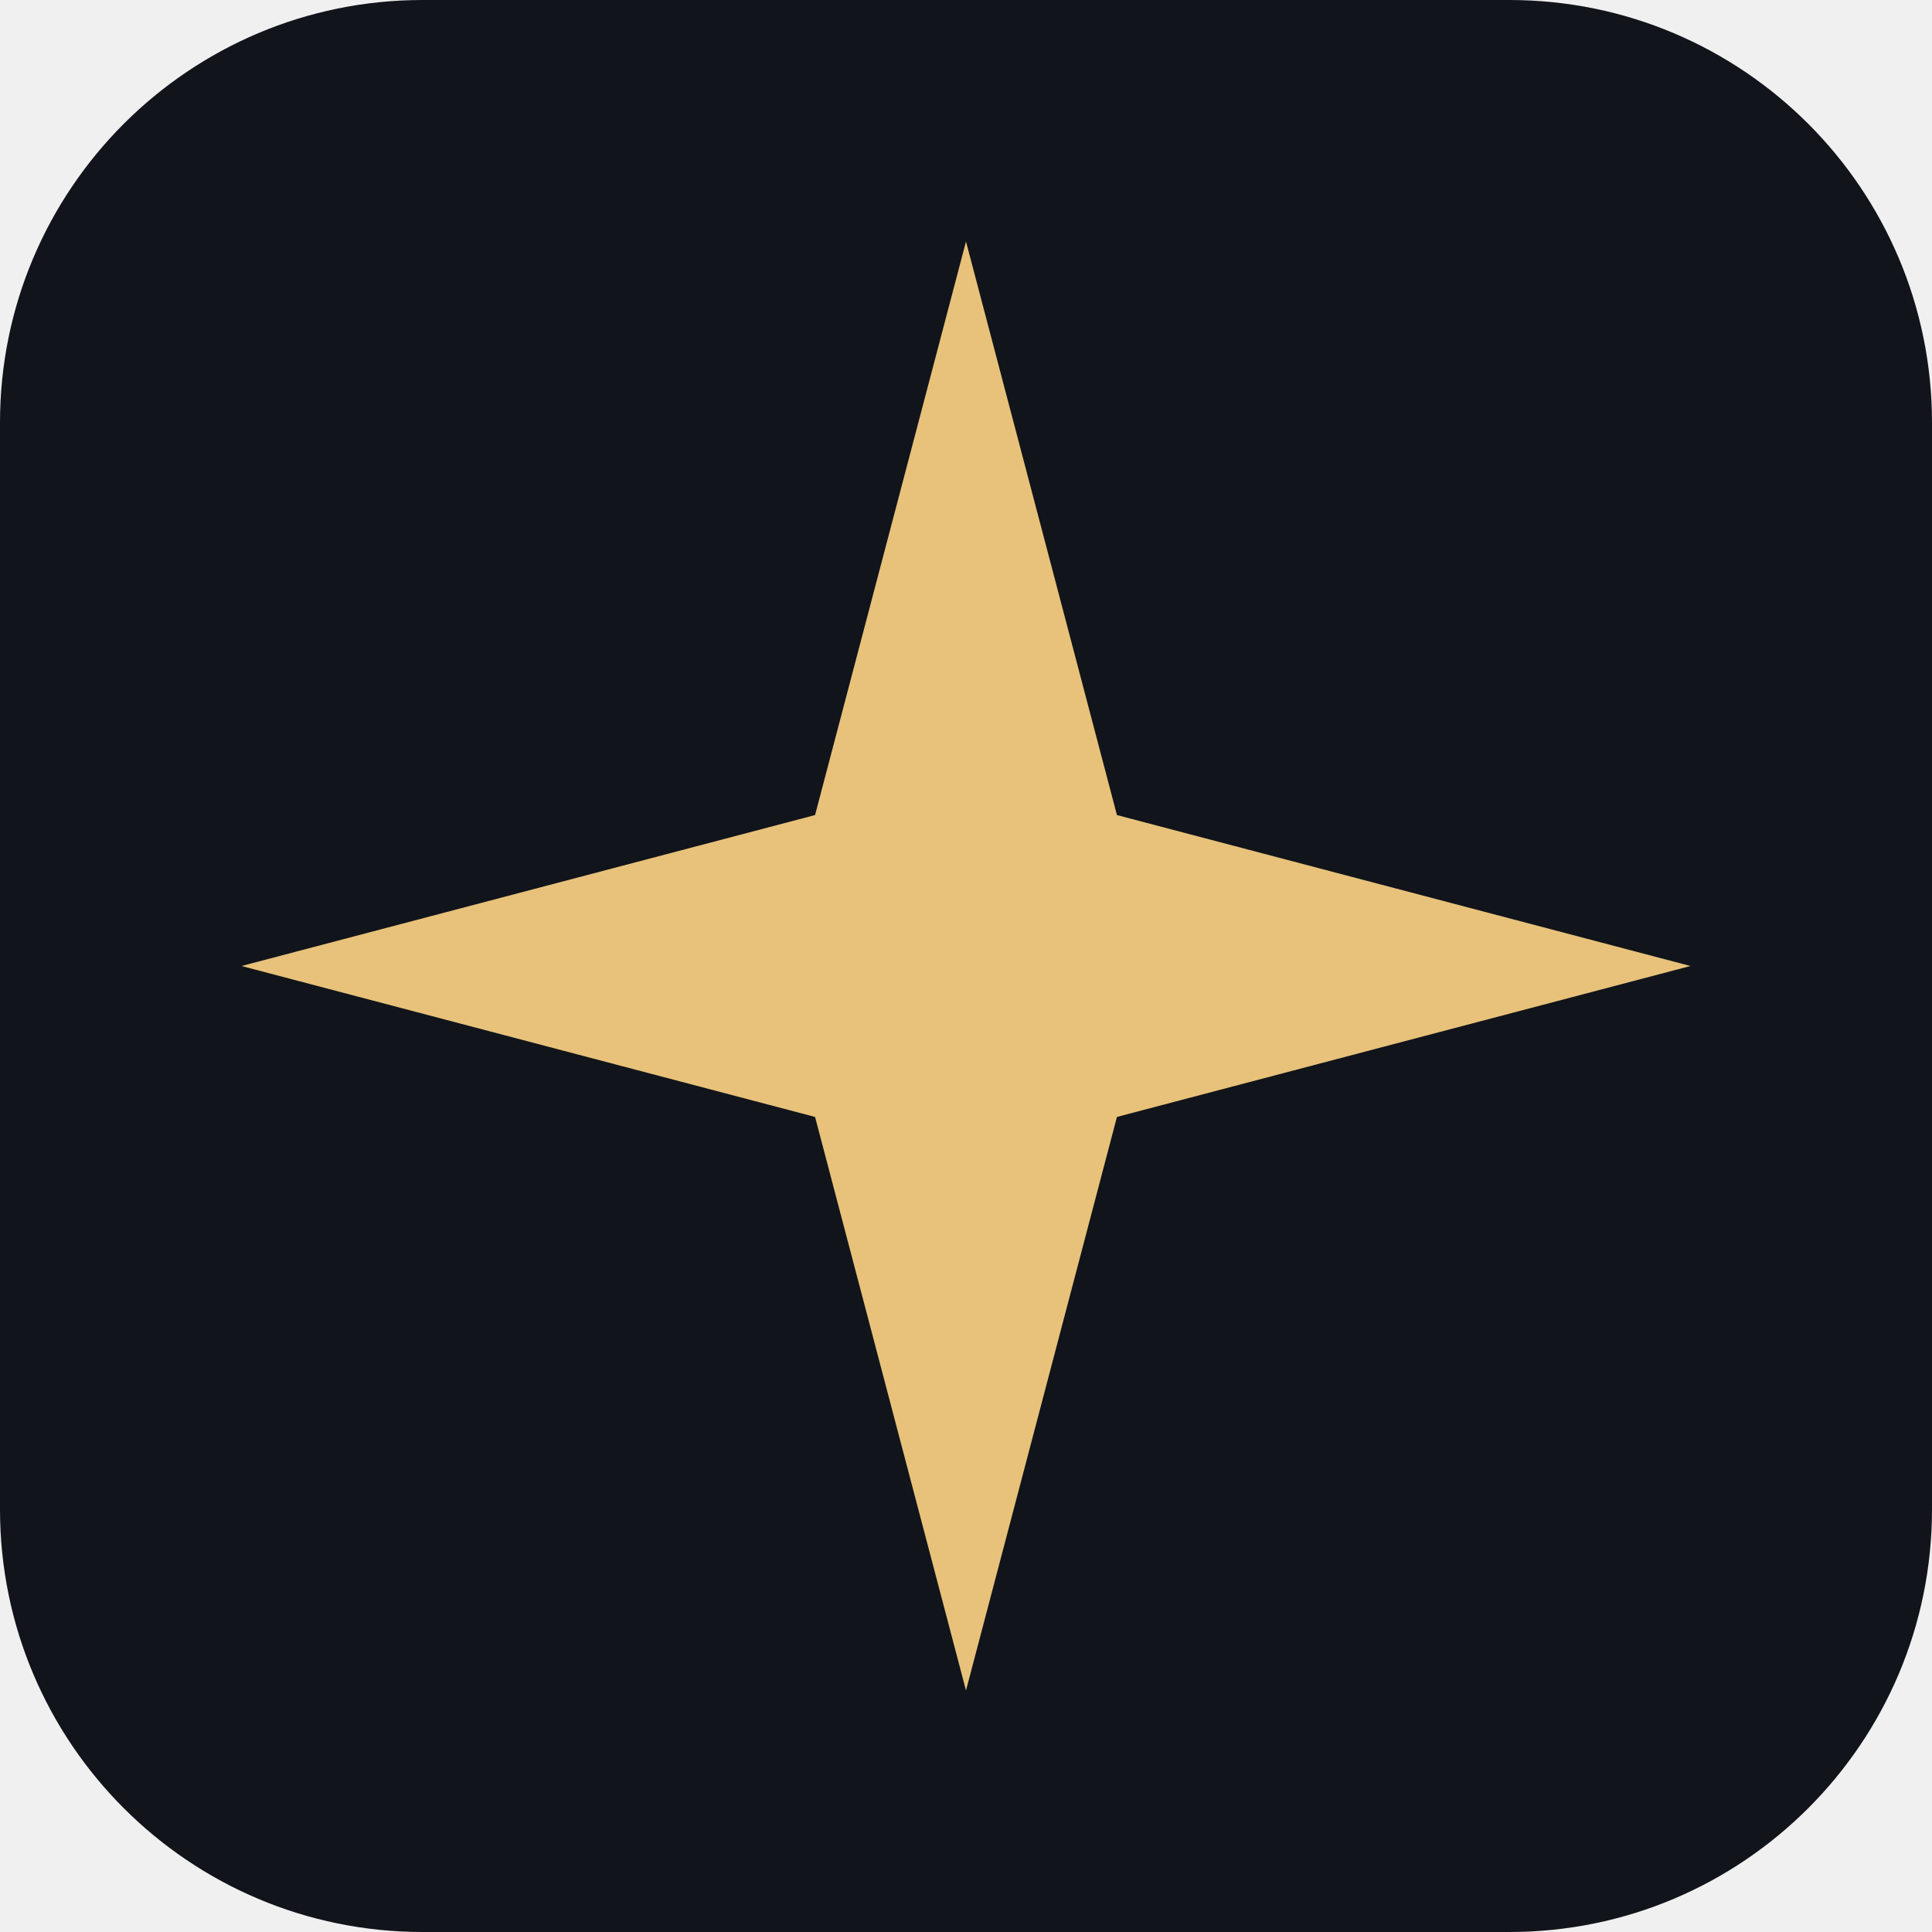
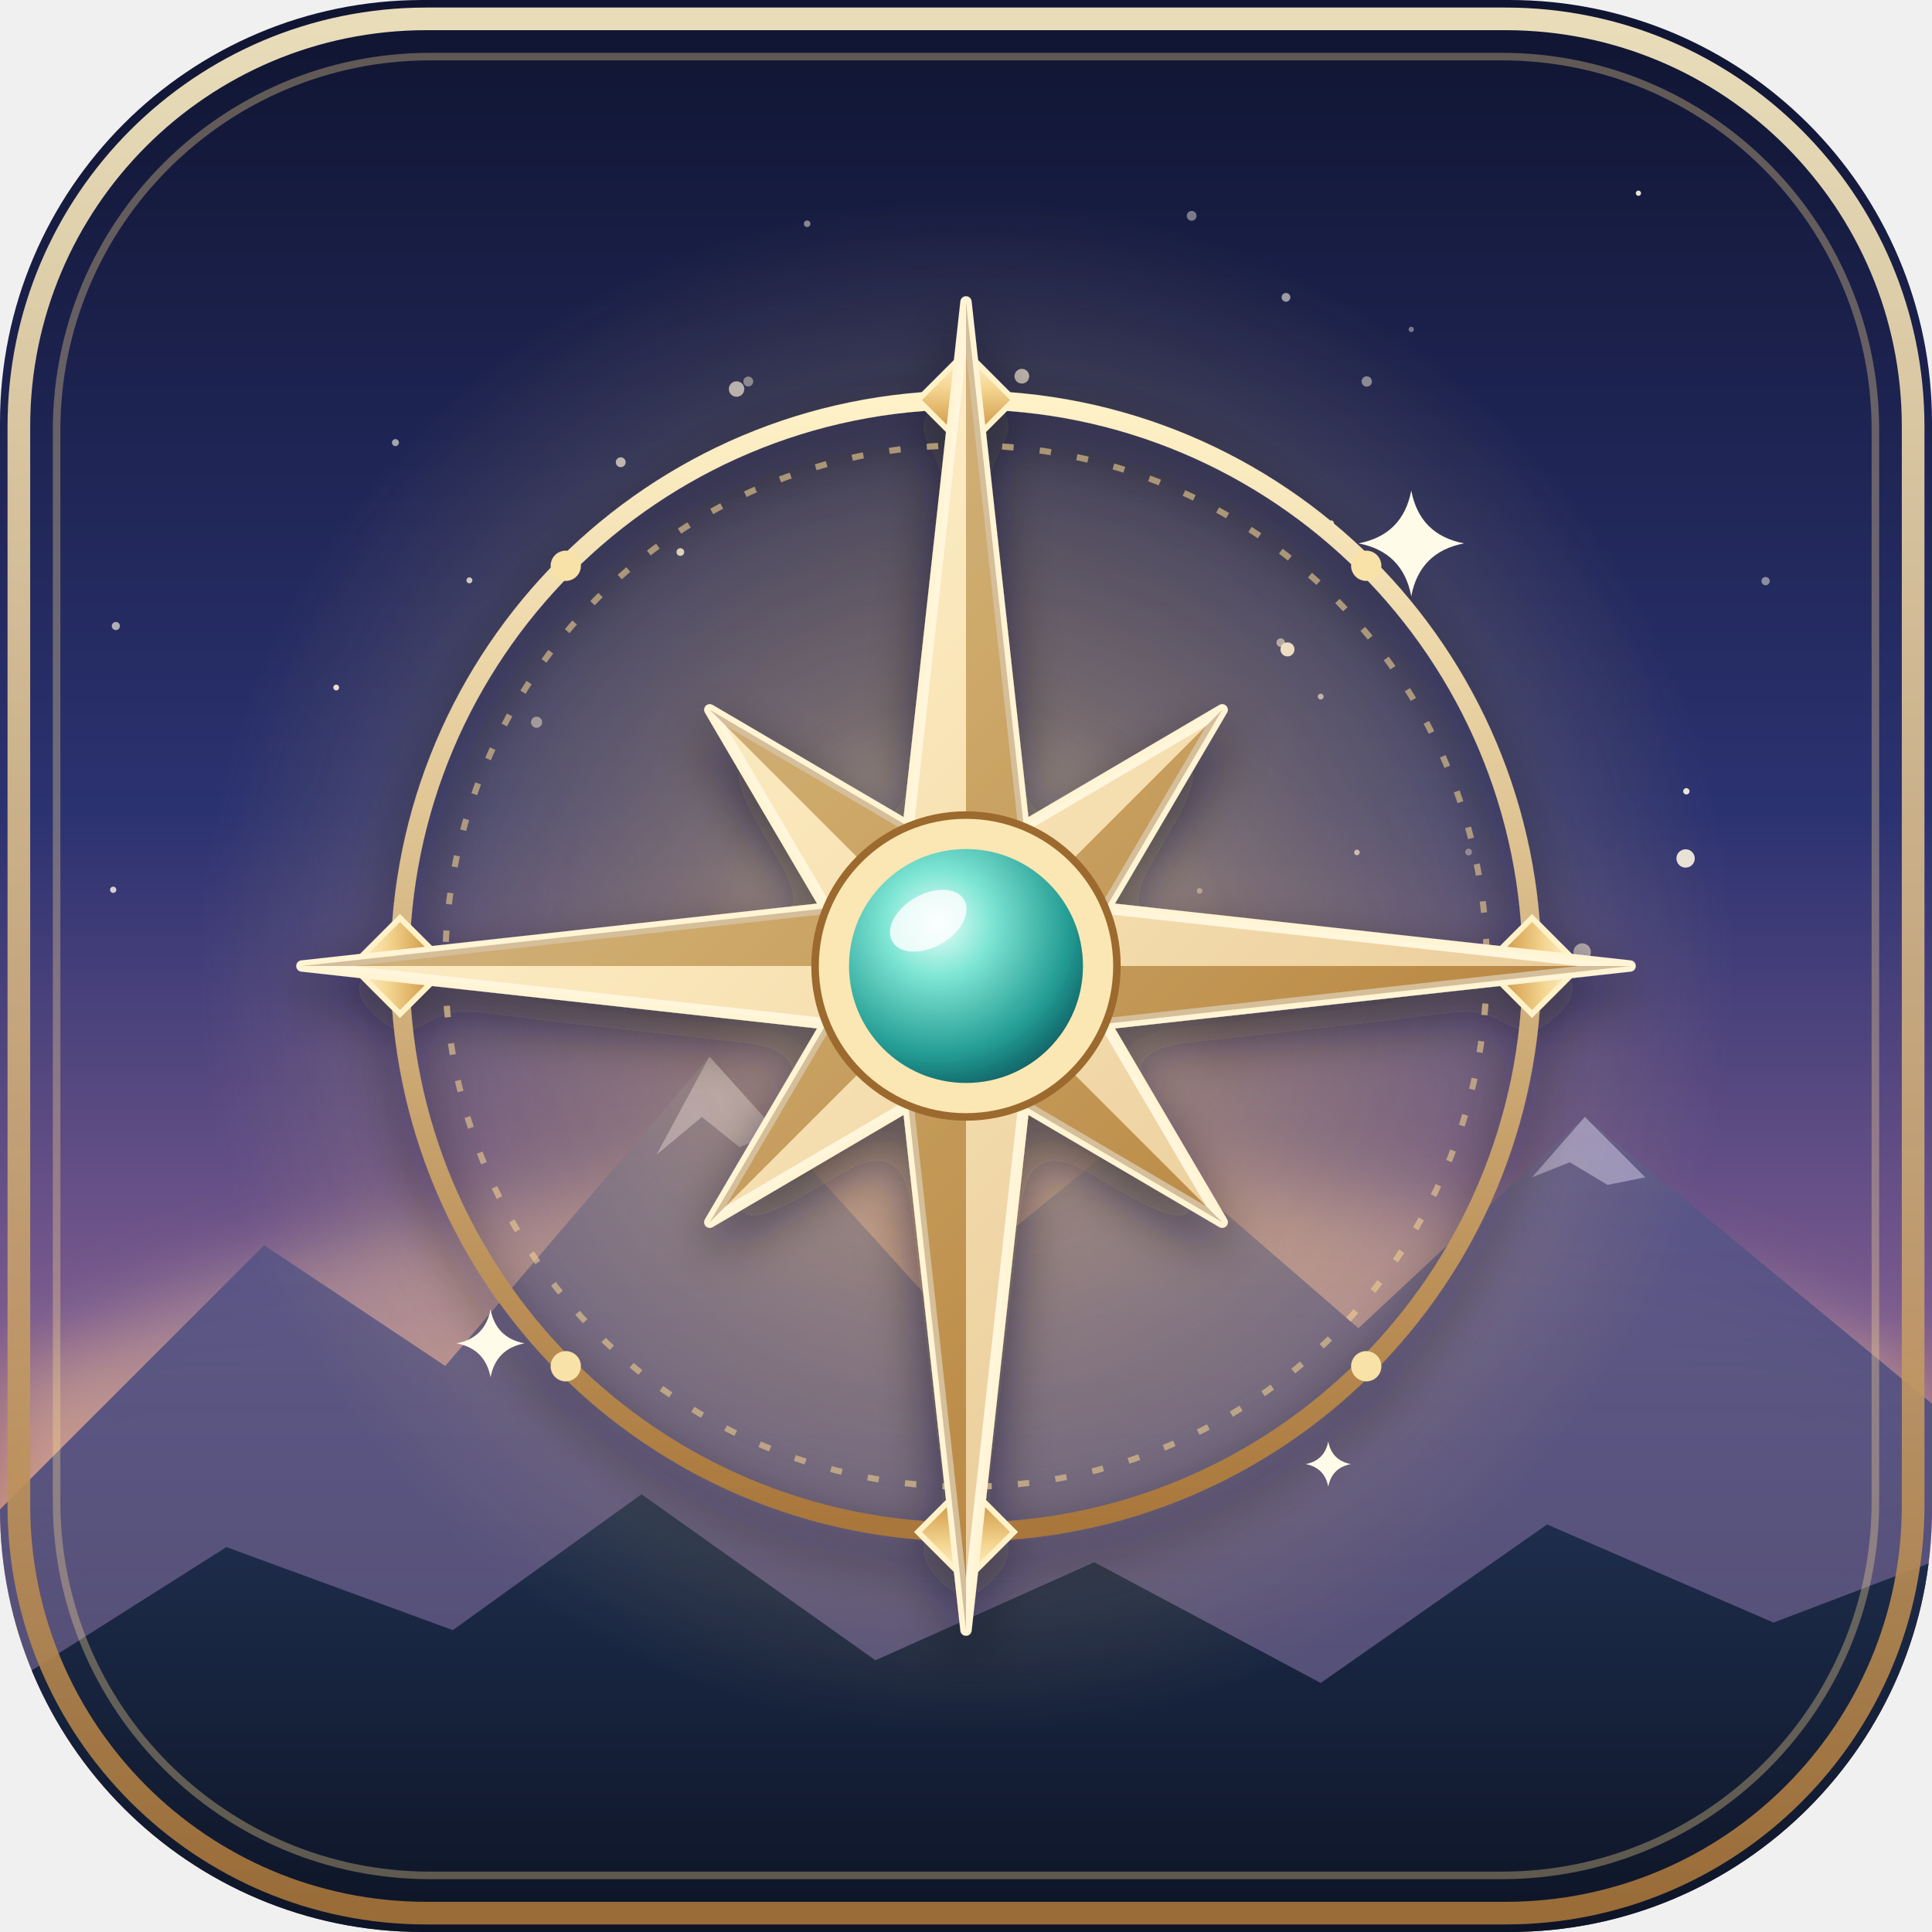
- <svg xmlns="http://www.w3.org/2000/svg" viewBox="0 0 64 64">
-   <rect width="64" height="64" rx="14" fill="#11141b" />
-   <path d="M32 8 L37 27 L56 32 L37 37 L32 56 L27 37 L8 32 L27 27 Z" fill="#e8c27a" />
+ <svg xmlns="http://www.w3.org/2000/svg" viewBox="0 0 512 512" width="512" height="512">
+   <defs>
+     <clipPath id="round">
+       <rect width="512" height="512" rx="112" />
+     </clipPath>
+     <linearGradient id="sky" x1="0" y1="0" x2="0" y2="1">
+       <stop offset="0" stop-color="#0f1430" />
+       <stop offset="0.42" stop-color="#2b3270" />
+       <stop offset="0.68" stop-color="#7a5a8e" />
+       <stop offset="0.84" stop-color="#e39a72" />
+       <stop offset="1" stop-color="#f6cf8e" />
+     </linearGradient>
+     <radialGradient id="halo" cx="0.5" cy="0.5" r="0.5">
+       <stop offset="0" stop-color="#fff3cf" stop-opacity="0.95" />
+       <stop offset="0.35" stop-color="#f3c977" stop-opacity="0.45" />
+       <stop offset="1" stop-color="#f3c977" stop-opacity="0" />
+     </radialGradient>
+     <linearGradient id="gold" x1="0" y1="0" x2="1" y2="1">
+       <stop offset="0" stop-color="#fff6dc" />
+       <stop offset="0.38" stop-color="#f4d58f" />
+       <stop offset="0.7" stop-color="#d9a85a" />
+       <stop offset="1" stop-color="#9c6a2e" />
+     </linearGradient>
+     <linearGradient id="goldEdge" x1="0" y1="0" x2="0" y2="1">
+       <stop offset="0" stop-color="#fff2c8" />
+       <stop offset="1" stop-color="#a9763a" />
+     </linearGradient>
+     <radialGradient id="gem" cx="0.38" cy="0.32" r="0.75">
+       <stop offset="0" stop-color="#e9fffa" />
+       <stop offset="0.3" stop-color="#7fe6d4" />
+       <stop offset="0.75" stop-color="#239b93" />
+       <stop offset="1" stop-color="#0d5a5f" />
+     </radialGradient>
+     <linearGradient id="far" x1="0" y1="0" x2="0" y2="1">
+       <stop offset="0" stop-color="#5e5a8c" />
+       <stop offset="1" stop-color="#3a3d6e" />
+     </linearGradient>
+     <linearGradient id="near" x1="0" y1="0" x2="0" y2="1">
+       <stop offset="0" stop-color="#1f2f4f" />
+       <stop offset="1" stop-color="#0d1426" />
+     </linearGradient>
+     <filter id="soft" x="-50%" y="-50%" width="200%" height="200%">
+       <feGaussianBlur stdDeviation="10.0" />
+     </filter>
+     <filter id="shadow" x="-30%" y="-30%" width="160%" height="160%">
+       <feDropShadow dx="0" dy="6.0" stdDeviation="7.0" flood-color="#0a0d1f" flood-opacity="0.55" />
+     </filter>
+   </defs>
+   <g clip-path="url(#round)">
+     <rect width="512" height="512" fill="url(#sky)" />
+     <g fill="#fff8e6">
+       <circle cx="30.0" cy="235.8" r="0.83" opacity="0.79" />
+       <circle cx="270.8" cy="99.7" r="1.95" opacity="0.68" />
+       <circle cx="339.4" cy="170.3" r="1.13" opacity="0.57" />
+       <circle cx="350.0" cy="184.6" r="0.78" opacity="0.63" />
+       <circle cx="446.9" cy="209.7" r="0.84" opacity="0.90" />
+       <circle cx="341.2" cy="172.1" r="1.86" opacity="0.90" />
+       <circle cx="198.3" cy="101.1" r="1.31" opacity="0.44" />
+       <circle cx="164.5" cy="122.5" r="1.31" opacity="0.68" />
+       <circle cx="359.6" cy="225.9" r="0.74" opacity="0.69" />
+       <circle cx="260.0" cy="120.9" r="1.09" opacity="0.38" />
+       <circle cx="195.2" cy="103.1" r="2.05" opacity="0.66" />
+       <circle cx="104.8" cy="117.3" r="0.93" opacity="0.60" />
+       <circle cx="180.3" cy="146.3" r="1.02" opacity="0.89" />
+       <circle cx="236.9" cy="222.5" r="1.59" opacity="0.66" />
+       <circle cx="258.2" cy="182.5" r="1.52" opacity="0.77" />
+       <circle cx="143.5" cy="159.0" r="0.95" opacity="0.58" />
+       <circle cx="389.2" cy="225.8" r="0.90" opacity="0.40" />
+       <circle cx="213.9" cy="59.3" r="0.87" opacity="0.48" />
+       <circle cx="315.8" cy="57.2" r="1.30" opacity="0.43" />
+       <circle cx="446.7" cy="227.5" r="2.43" opacity="0.89" />
+       <circle cx="374.0" cy="87.3" r="0.71" opacity="0.40" />
+       <circle cx="30.7" cy="165.9" r="1.08" opacity="0.64" />
+       <circle cx="340.8" cy="78.8" r="1.16" opacity="0.57" />
+       <circle cx="434.2" cy="51.2" r="0.70" opacity="0.90" />
+       <circle cx="317.9" cy="236.1" r="0.74" opacity="0.46" />
+       <circle cx="467.9" cy="154.0" r="1.10" opacity="0.48" />
+       <circle cx="124.4" cy="153.8" r="0.79" opacity="0.77" />
+       <circle cx="352.8" cy="138.6" r="0.71" opacity="0.90" />
+       <circle cx="89.1" cy="182.2" r="0.77" opacity="0.88" />
+       <circle cx="419.3" cy="252.3" r="2.31" opacity="0.60" />
+       <circle cx="142.2" cy="191.4" r="1.47" opacity="0.49" />
+       <circle cx="213.0" cy="228.0" r="1.13" opacity="0.72" />
+       <circle cx="362.2" cy="101.1" r="1.37" opacity="0.47" />
+       <circle cx="170.9" cy="250.7" r="2.08" opacity="0.87" />
+     </g>
+     <ellipse cx="256" cy="430" rx="300" ry="120" fill="#ffd9a0" opacity="0.35" filter="url(#soft)" />
+     <path d="M0 400 L70 330 L118 362 L188 280 L246 344 L300 300 L360 352 L420 296 L512 372 L512 512 L0 512Z" fill="url(#far)" opacity="0.9" />
+     <path d="M188 280 L206 300 L196 304 L186 296 L174 306Z M420 296 L436 312 L426 314 L416 308 L406 312Z" fill="#c9c3e8" opacity="0.55" />
+     <path d="M0 448 L60 410 L120 432 L170 396 L232 440 L290 414 L350 446 L410 404 L470 430 L512 414 L512 512 L0 512Z" fill="url(#near)" />
+     <circle cx="256" cy="256" r="205.0" fill="url(#halo)" opacity="0.85" />
+     <g filter="url(#shadow)">
+       <circle cx="256" cy="256" r="150" fill="none" stroke="url(#goldEdge)" stroke-width="5.0" />
+       <circle cx="256" cy="256" r="138" fill="none" stroke="#f4d58f" stroke-opacity="0.55" stroke-width="1.6" stroke-dasharray="3.0 7.0" />
+       <g fill="url(#gold)" stroke="#fff2c8" stroke-width="1.5">
+         <rect x="247" y="97" width="18" height="18" transform="rotate(0 256 256) rotate(45 256 106)" />
+         <rect x="247" y="97" width="18" height="18" transform="rotate(90 256 256) rotate(45 256 106)" />
+         <rect x="247" y="97" width="18" height="18" transform="rotate(180 256 256) rotate(45 256 106)" />
+         <rect x="247" y="97" width="18" height="18" transform="rotate(270 256 256) rotate(45 256 106)" />
+       </g>
+       <g fill="#f8e2a8">
+         <circle cx="256" cy="106" r="4" transform="rotate(45 256 256)" />
+         <circle cx="256" cy="106" r="4" transform="rotate(135 256 256)" />
+         <circle cx="256" cy="106" r="4" transform="rotate(225 256 256)" />
+         <circle cx="256" cy="106" r="4" transform="rotate(315 256 256)" />
+       </g>
+       <polygon points="256.0,80.0 271.3,219.0 323.9,188.1 293.0,240.7 432.0,256.0 293.0,271.3 323.9,323.9 271.3,293.0 256.0,432.0 240.7,293.0 188.1,323.9 219.0,271.3 80.0,256.0 219.0,240.7 188.1,188.1 240.7,219.0" fill="url(#gold)" stroke="#fff4d4" stroke-width="3.0" stroke-linejoin="round" />
+       <g fill="#fff8e4" opacity="0.5">
+         <polygon points="256,256 240.7,219.0 256.0,80.0" />
+         <polygon points="256,256 271.3,219.0 323.9,188.1" />
+         <polygon points="256,256 293.0,240.7 432.0,256.0" />
+         <polygon points="256,256 293.0,271.3 323.9,323.9" />
+         <polygon points="256,256 271.3,293.0 256.0,432.0" />
+         <polygon points="256,256 240.7,293.0 188.1,323.9" />
+         <polygon points="256,256 219.0,271.3 80.0,256.0" />
+         <polygon points="256,256 219.0,240.7 188.1,188.1" />
+       </g>
+       <g fill="#7a4a1c" opacity="0.32">
+         <polygon points="256,256 256.0,80.0 271.3,219.0" />
+         <polygon points="256,256 323.9,188.1 293.0,240.7" />
+         <polygon points="256,256 432.0,256.0 293.0,271.3" />
+         <polygon points="256,256 323.9,323.9 271.3,293.0" />
+         <polygon points="256,256 256.0,432.0 240.7,293.0" />
+         <polygon points="256,256 188.1,323.9 219.0,271.3" />
+         <polygon points="256,256 80.0,256.0 219.0,240.7" />
+         <polygon points="256,256 188.1,188.1 240.7,219.0" />
+       </g>
+       <circle cx="256" cy="256" r="40.0" fill="#fbe7b4" stroke="#9c6a2e" stroke-width="2.0" />
+       <circle cx="256" cy="256" r="31.0" fill="url(#gem)" />
+       <ellipse cx="246" cy="244" rx="11.0" ry="7.0" fill="#ffffff" opacity="0.8" transform="rotate(-30 246 244)" />
+     </g>
+     <g fill="#fffbe9">
+       <path d="M374 130 Q376.24 141.76 388 144 Q376.24 146.24 374 158 Q371.76 146.24 360 144 Q371.76 141.76 374 130Z" />
+       <path d="M130 347 Q131.44 354.56 139 356 Q131.44 357.44 130 365 Q128.56 357.44 121 356 Q128.56 354.56 130 347Z" />
+       <path d="M352 382 Q352.96 387.04 358 388 Q352.96 388.96 352 394 Q351.04 388.96 346 388 Q351.04 387.04 352 382Z" />
+     </g>
+   </g>
+   <rect x="5" y="5" width="502" height="502" rx="108" fill="none" stroke="url(#goldEdge)" stroke-width="6" opacity="0.9" />
+   <rect x="15" y="15" width="482" height="482" rx="99" fill="none" stroke="#f4d58f" stroke-opacity="0.35" stroke-width="2" />
</svg>
